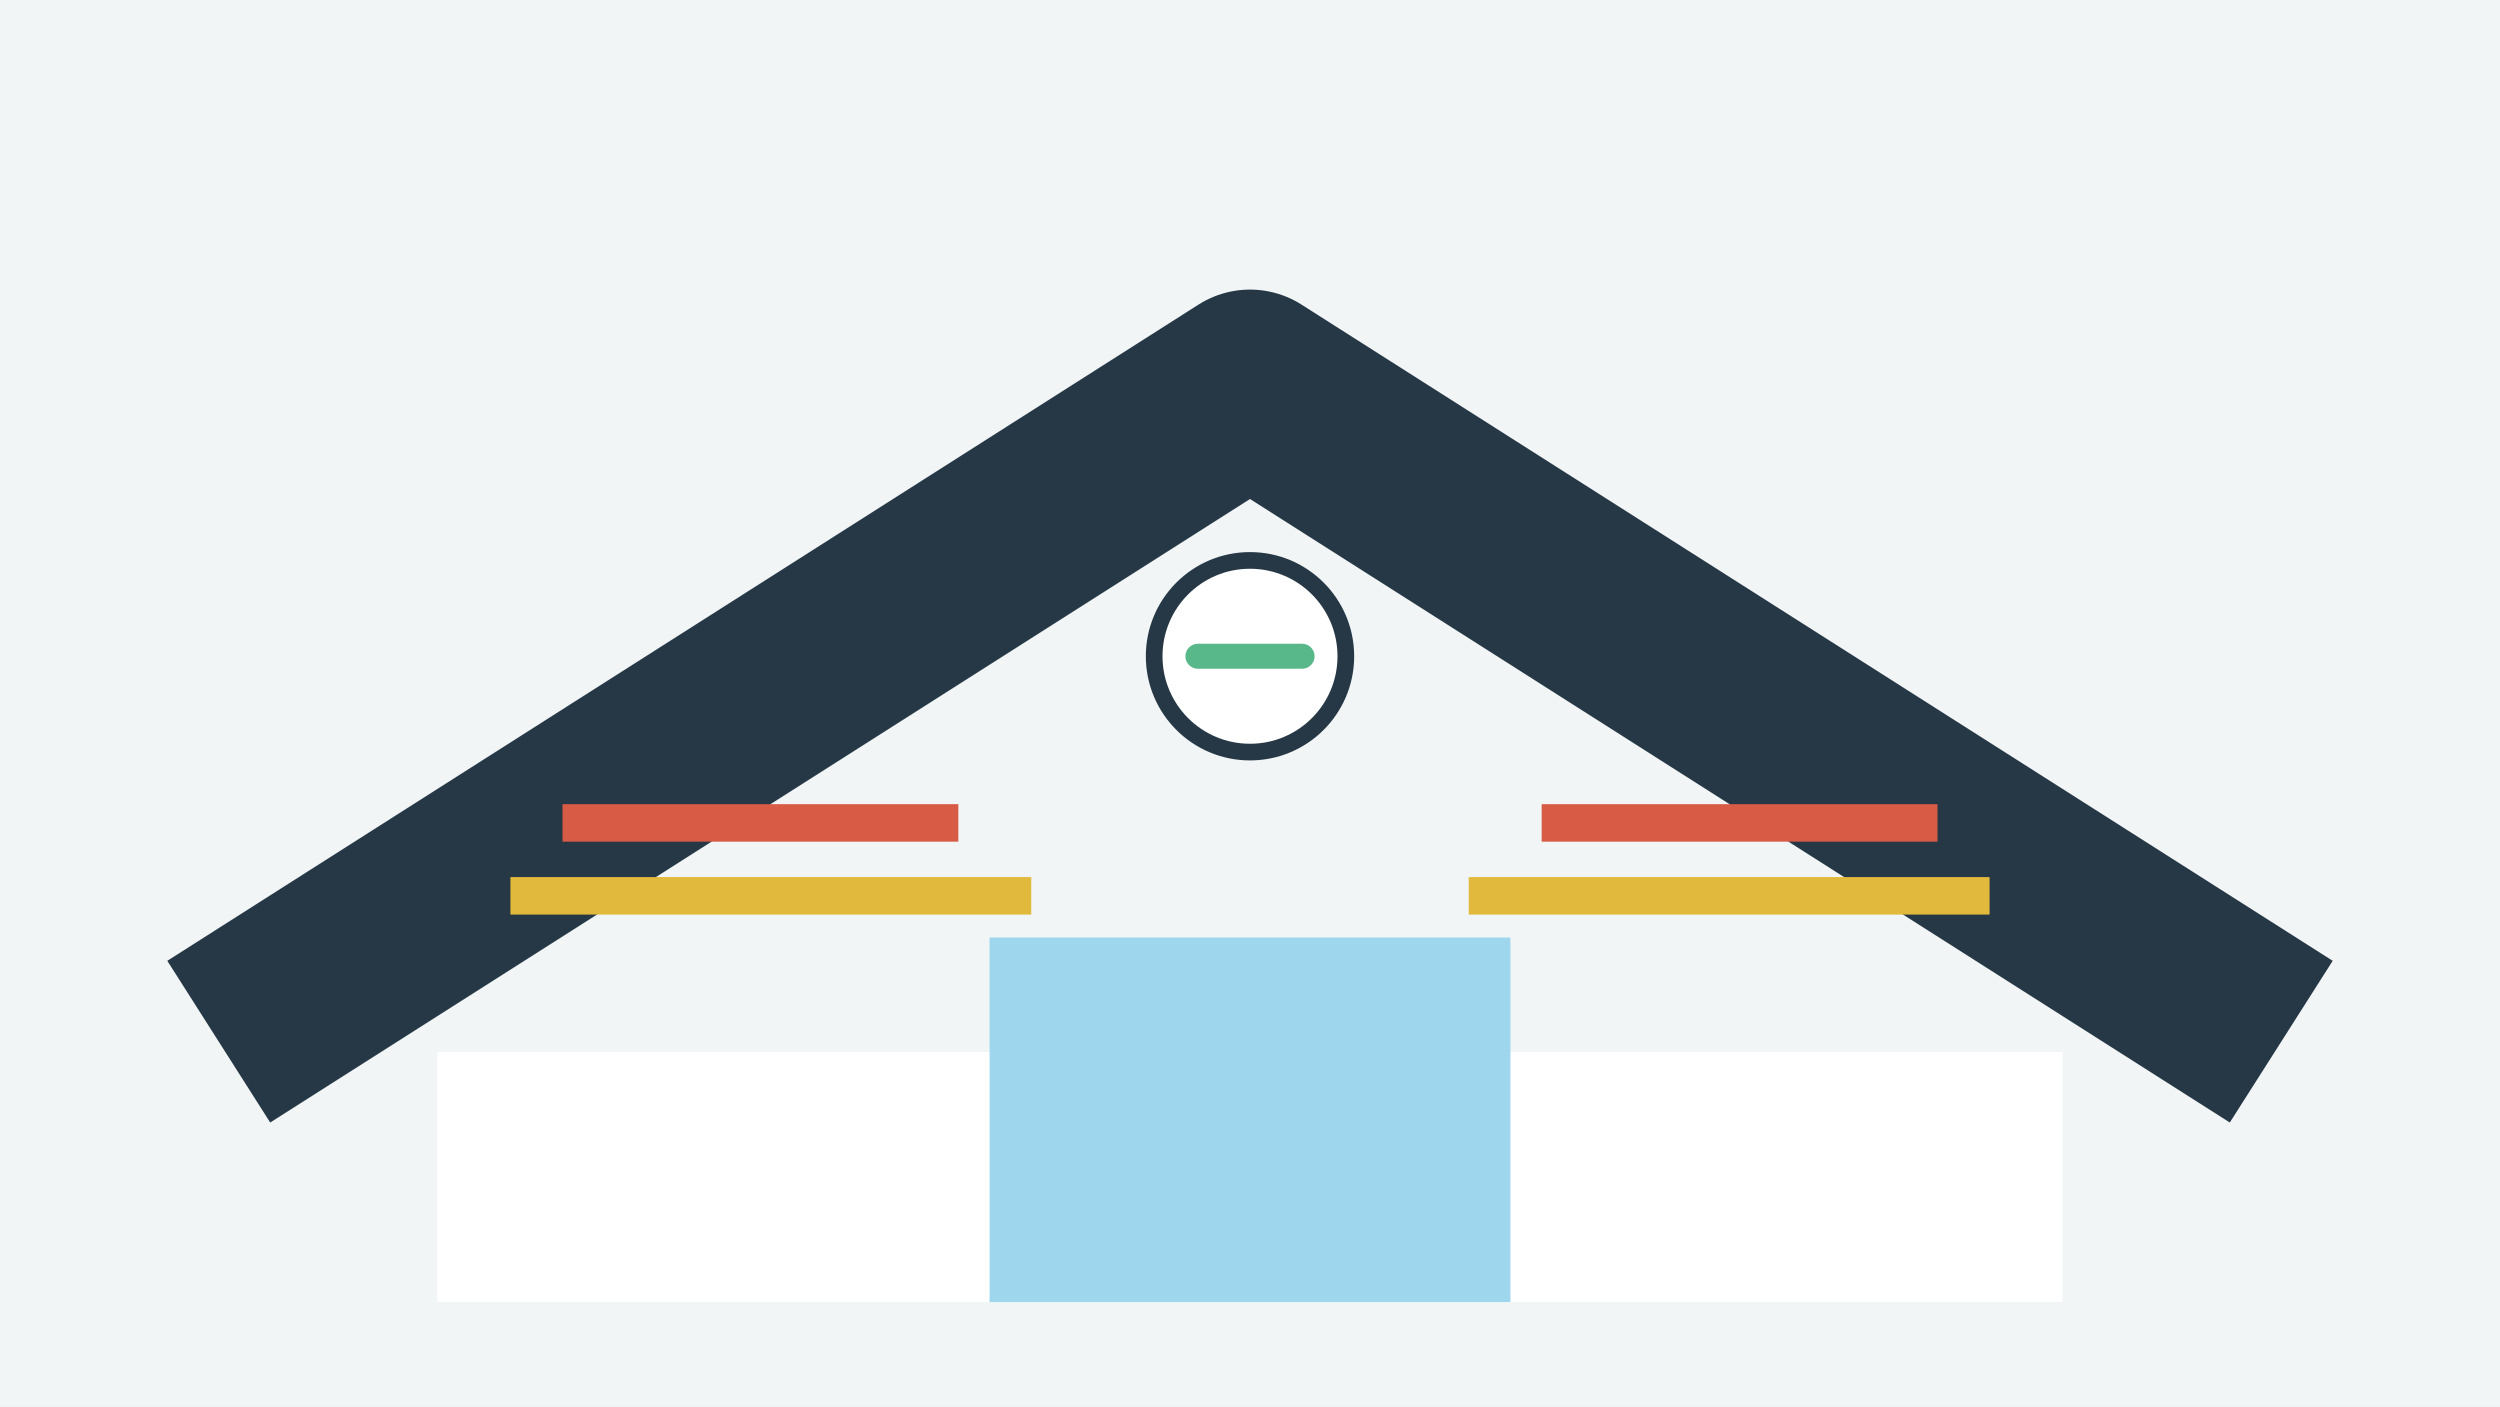
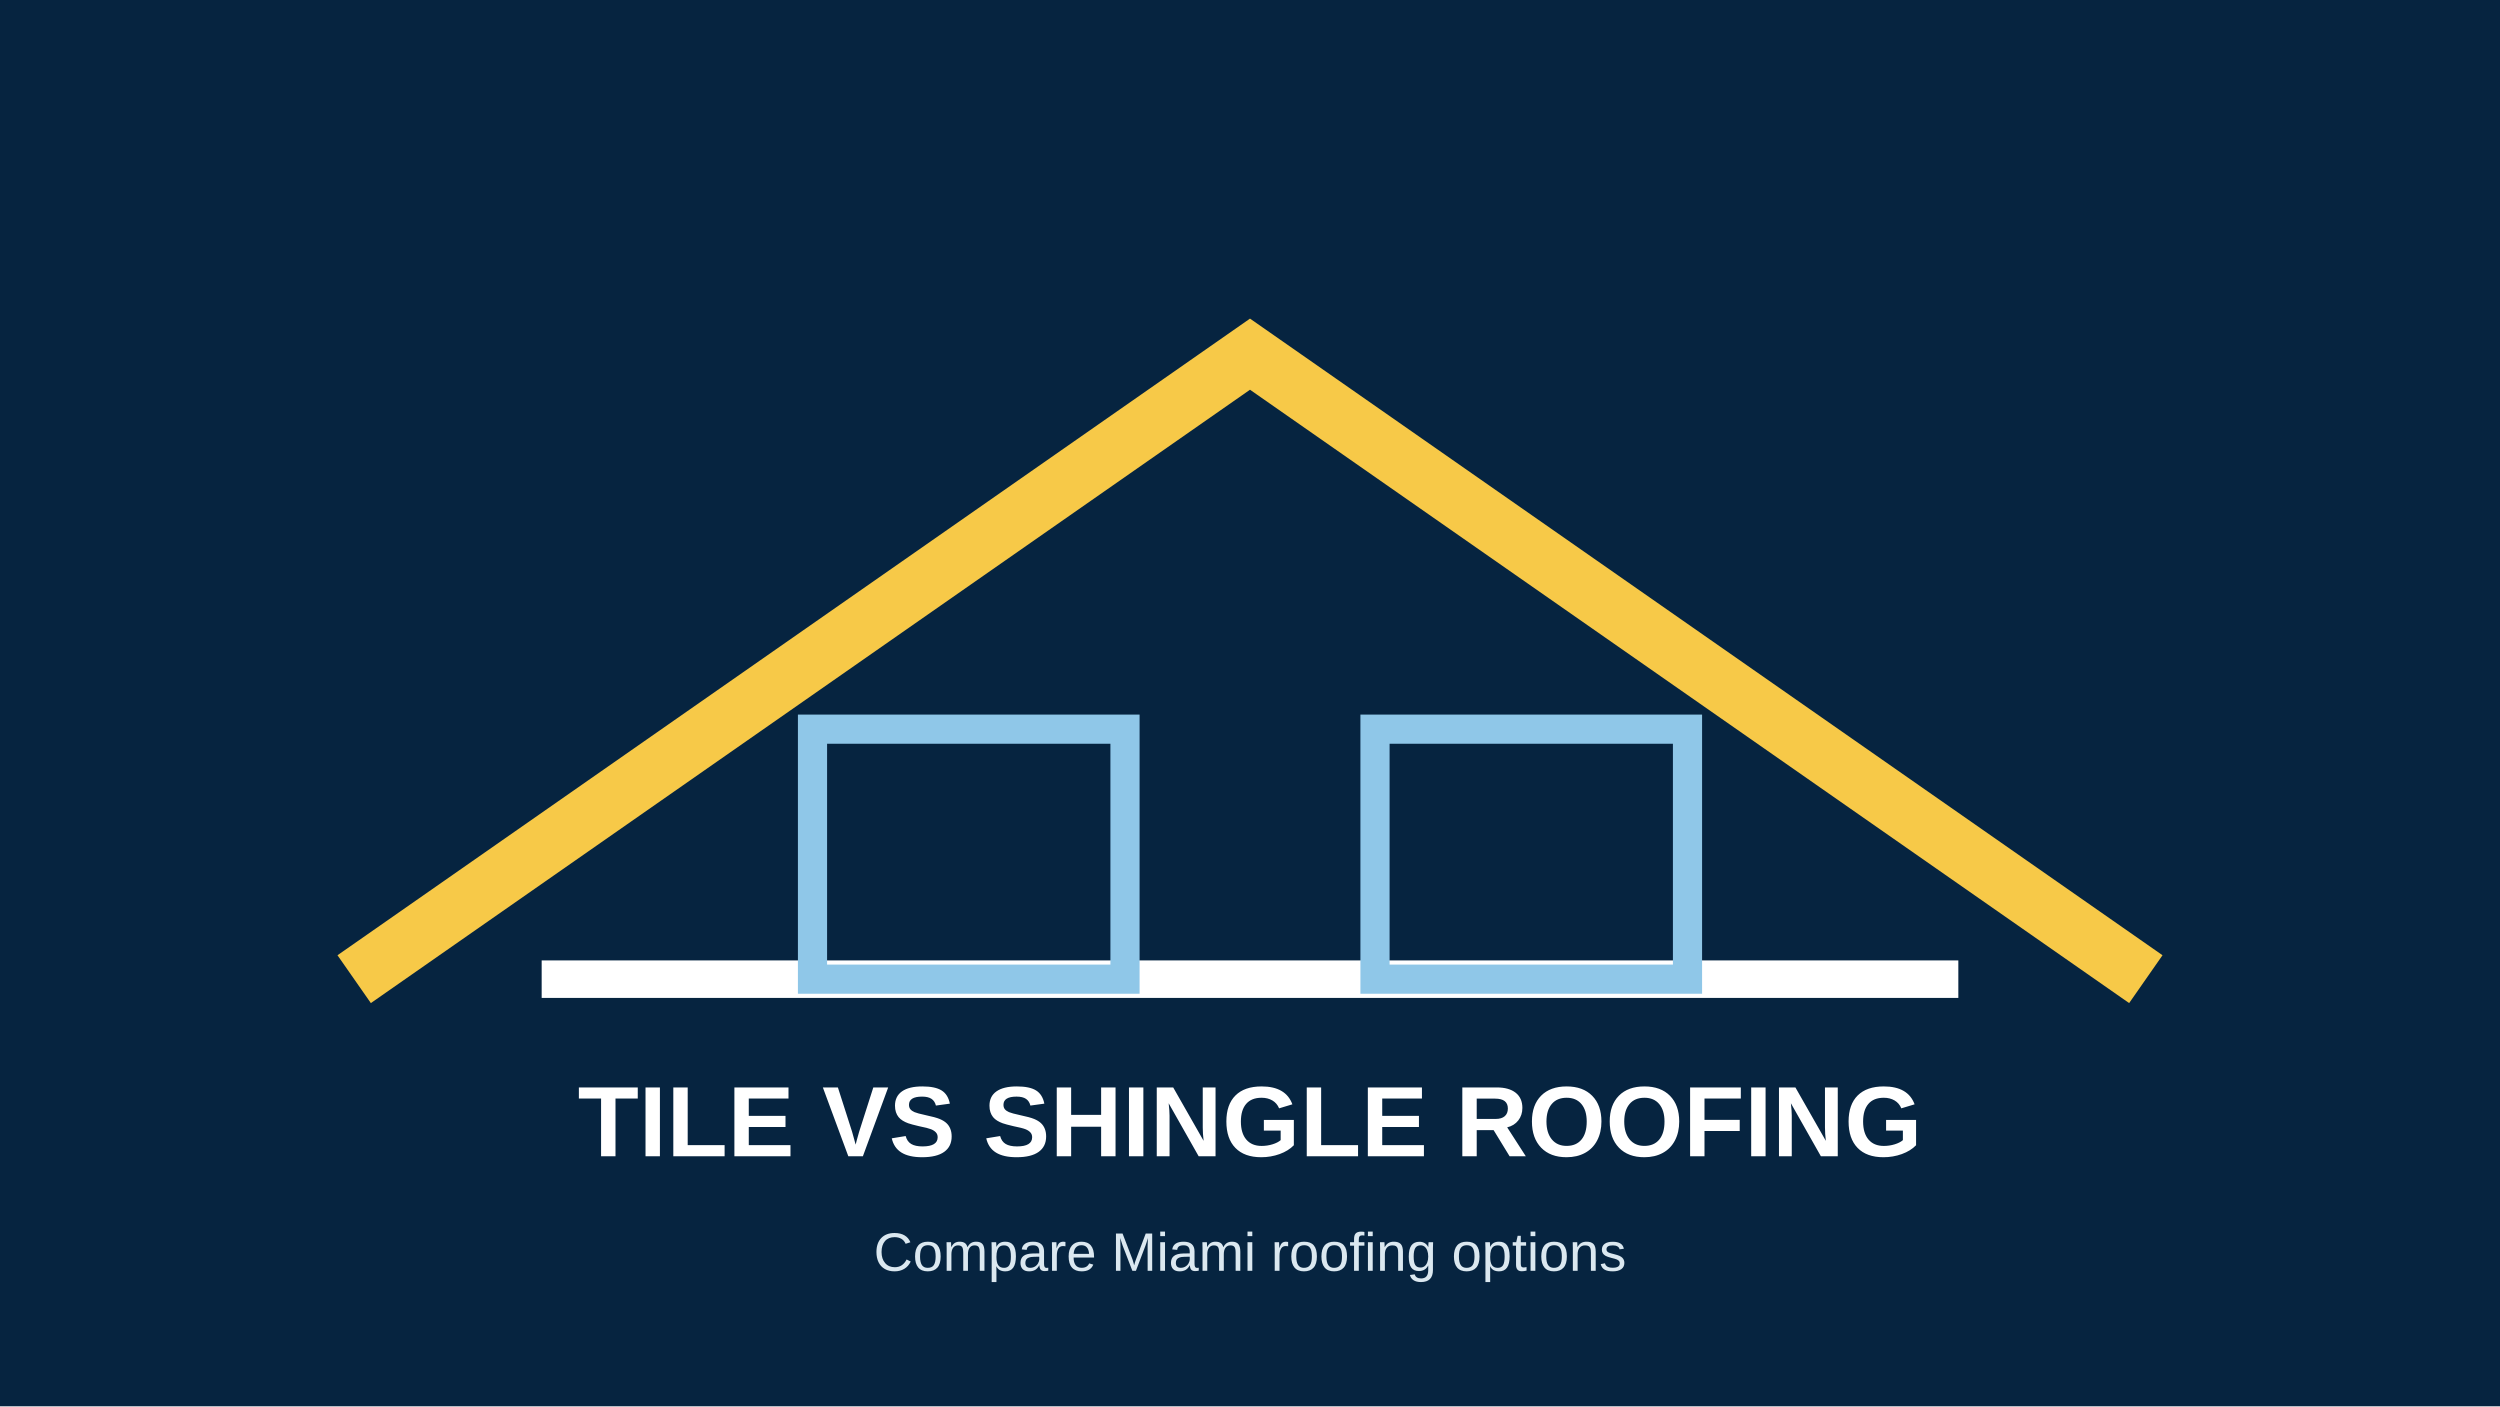
- <svg xmlns="http://www.w3.org/2000/svg" viewBox="0 0 1200 675" role="img">
-   <rect width="1200" height="675" fill="#f1f5f6" />
-   <path d="M105 500 600 185l495 315" fill="none" stroke="#263746" stroke-width="92" stroke-linejoin="round" />
-   <path d="M210 505h780v120H210z" fill="#fff" />
-   <rect x="475" y="450" width="250" height="175" fill="#9ed7ed" />
-   <path d="M245 430h250M705 430h250" stroke="#e1b93c" stroke-width="18" />
-   <path d="M270 395h190M740 395h190" stroke="#d85b45" stroke-width="18" />
-   <circle cx="600" cy="315" r="46" fill="#fff" stroke="#263746" stroke-width="8" />
-   <path d="M575 315h50" stroke="#59b889" stroke-width="12" stroke-linecap="round" />
+ <svg xmlns="http://www.w3.org/2000/svg" viewBox="0 0 1200 675">
+   <rect width="1200" height="675" fill="#062440" />
+   <path d="M170 470 600 170l430 300" fill="none" stroke="#f7c948" stroke-width="28" />
+   <path d="M260 470h680" stroke="#fff" stroke-width="18" />
+   <path d="M390 350h150v120H390zM660 350h150v120H660z" fill="none" stroke="#8fc7e8" stroke-width="14" />
+   <text x="600" y="555" fill="#fff" font-family="Arial,sans-serif" font-size="48" font-weight="700" text-anchor="middle">TILE VS SHINGLE ROOFING</text>
+   <text x="600" y="610" fill="#dbe8f0" font-family="Arial,sans-serif" font-size="26" text-anchor="middle">Compare Miami roofing options</text>
</svg>
